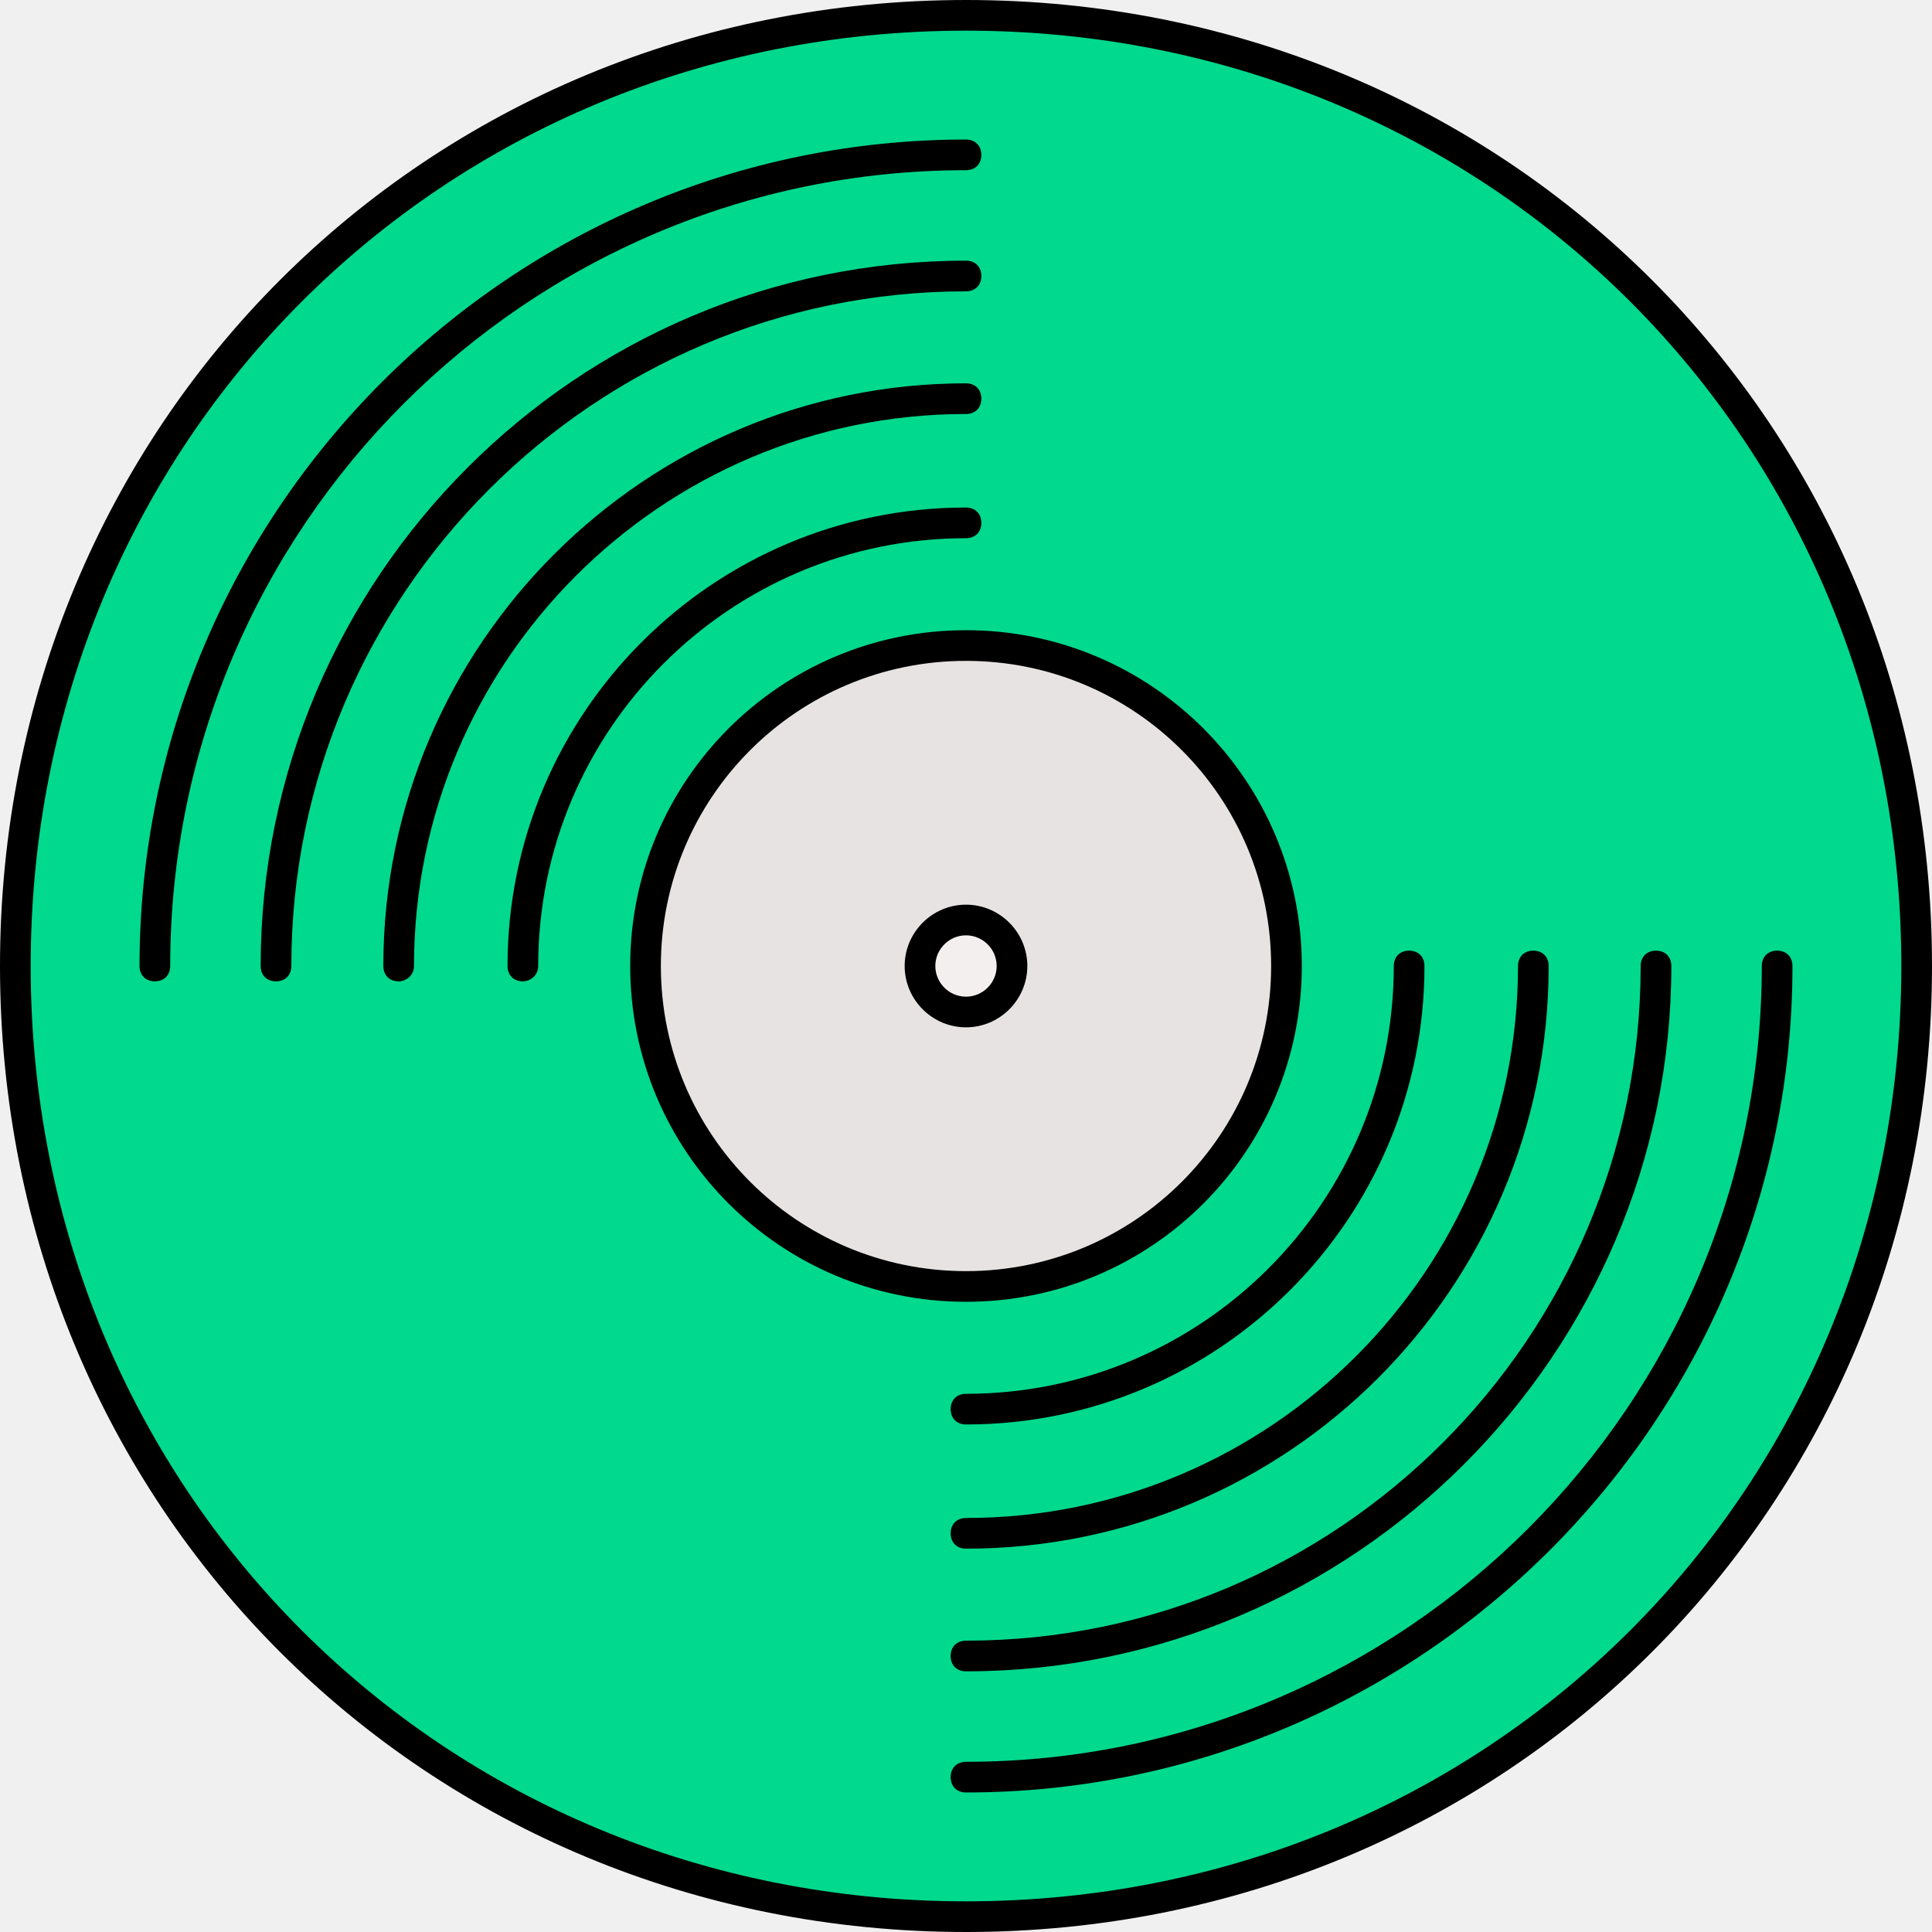
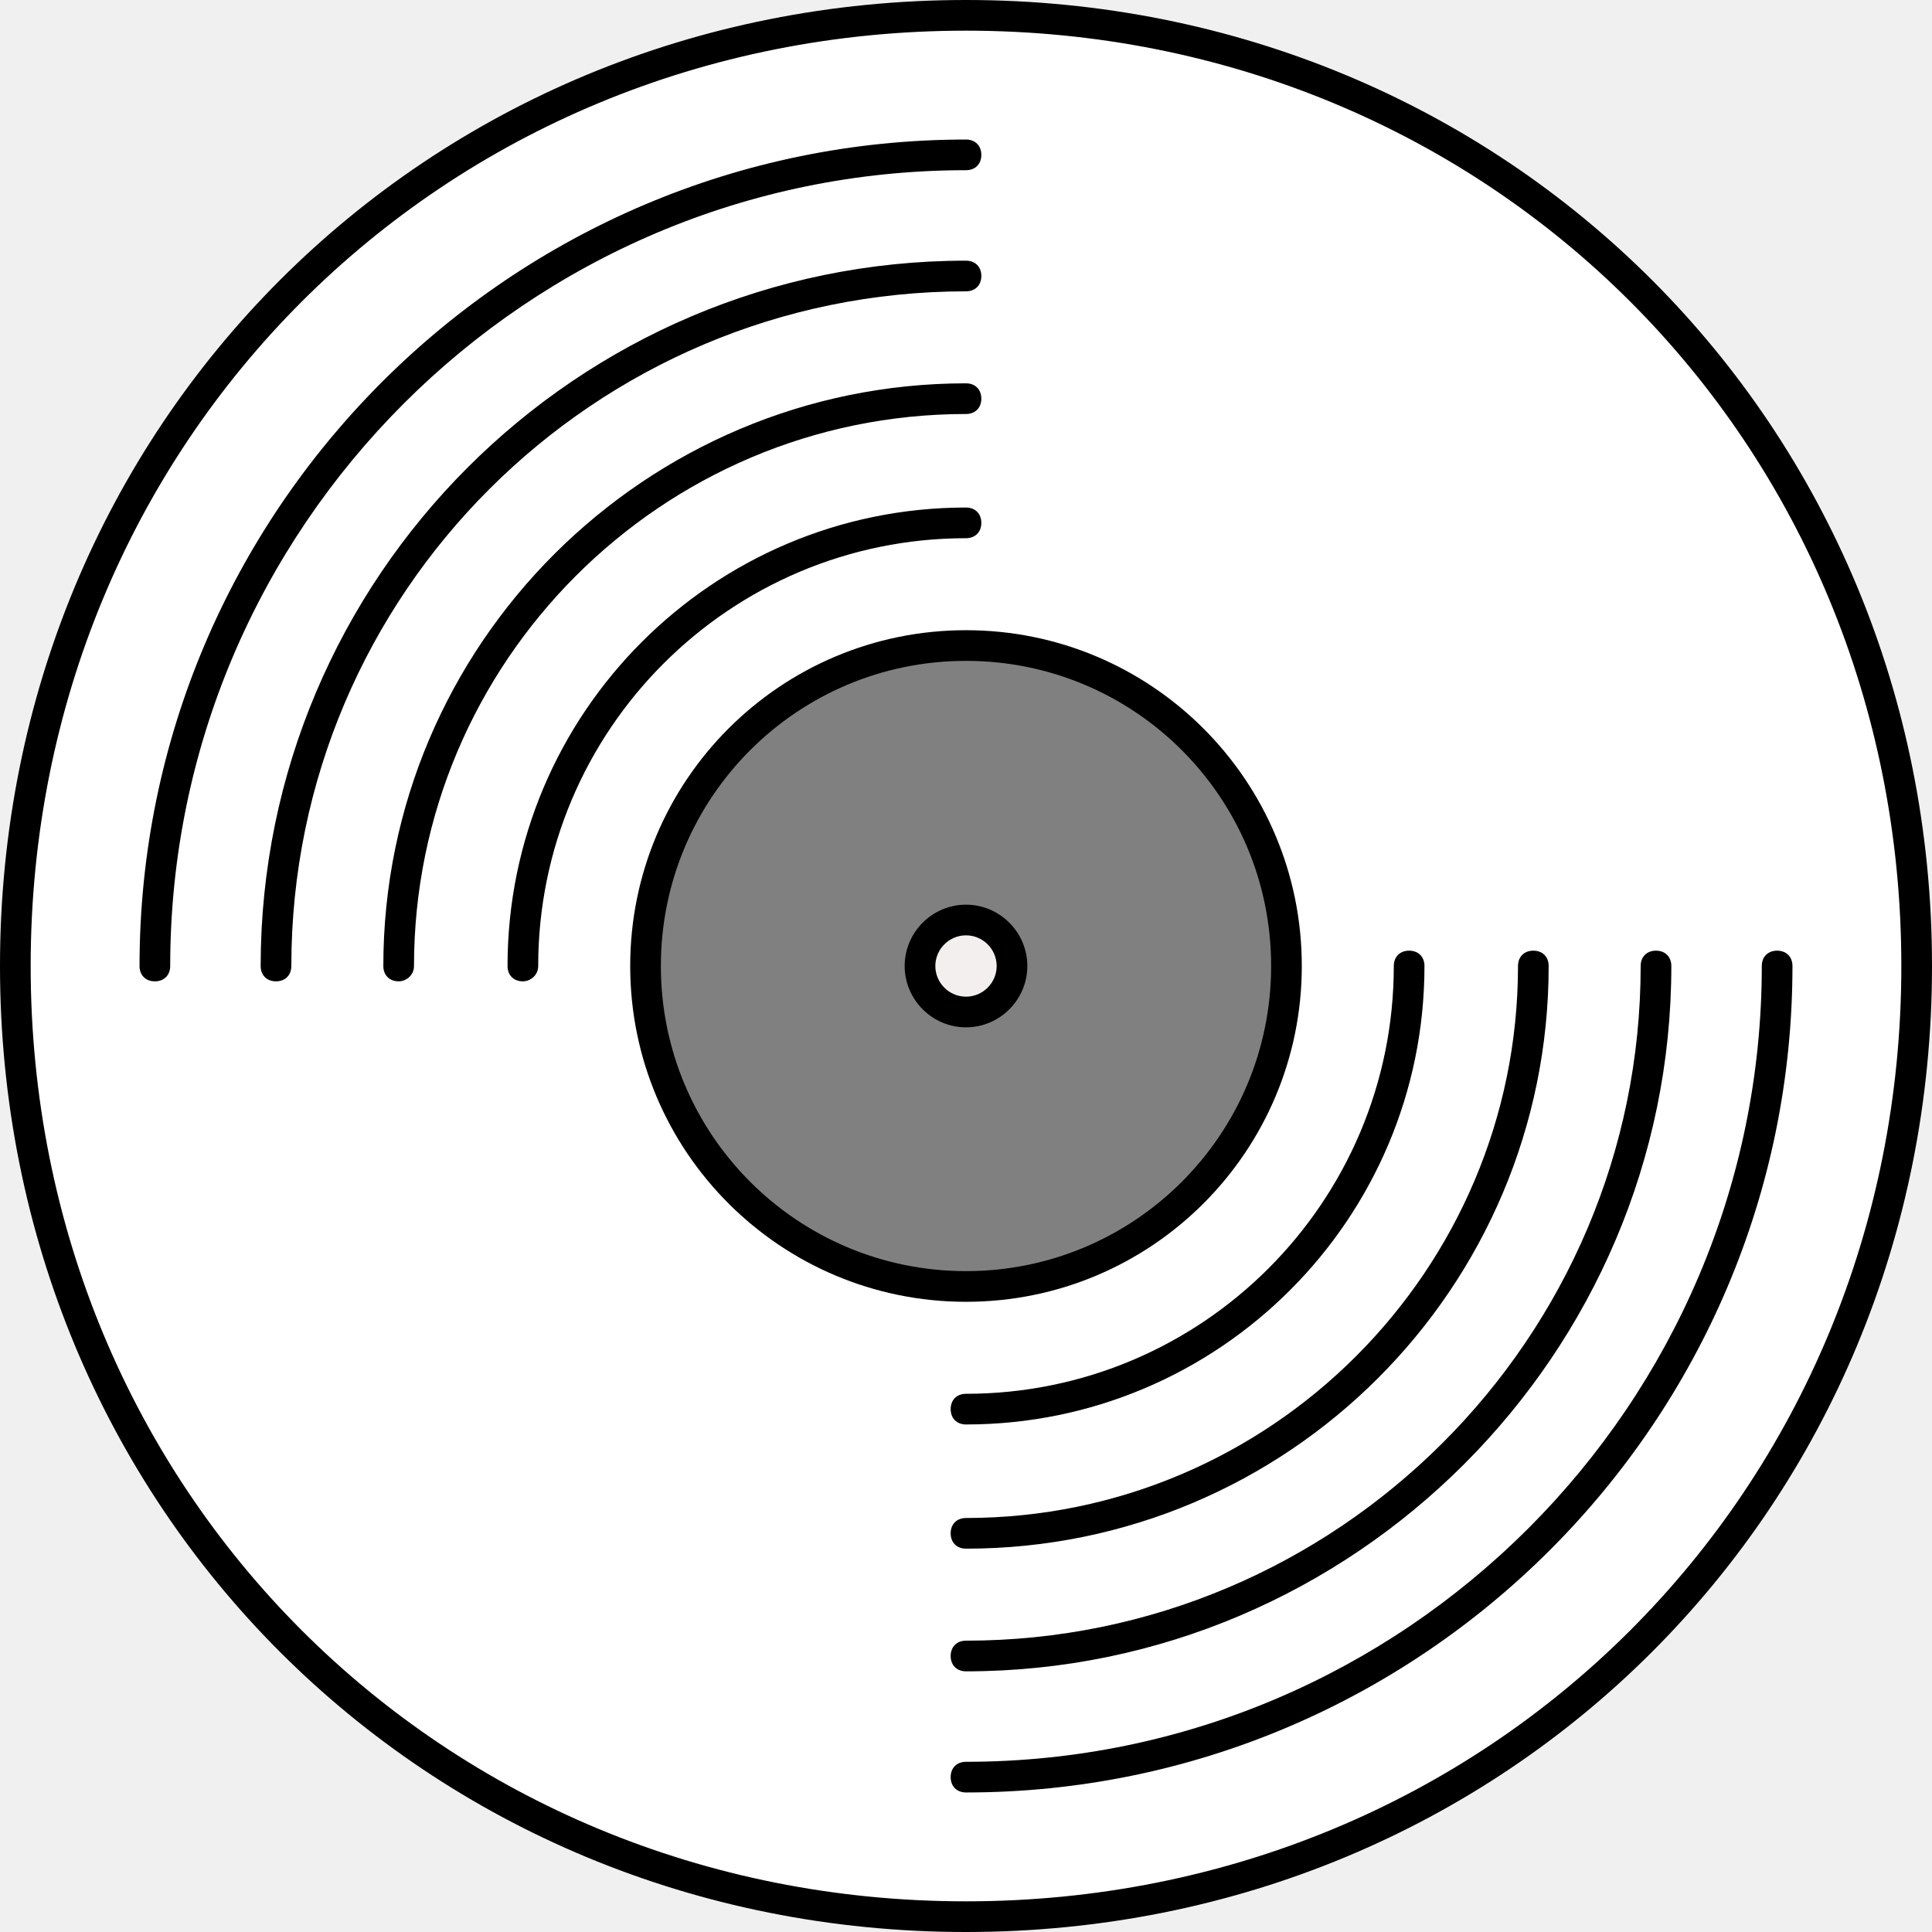
<svg xmlns="http://www.w3.org/2000/svg" height="25px" width="25px" version="1.1" id="Layer_1" viewBox="0 0 504 504" xml:space="preserve">
-   <path style="fill:#00D98E;" d="M252,2C114,2,2,114,2,252s112,250,250,250s250-112,250-250S390,2,252,2z" />
-   <path style="fill:#E8E3E3;" d="M252,170.4c-45.2,0-81.6,36.8-81.6,81.6s36.8,81.6,81.6,81.6s81.6-36.8,81.6-81.6  S297.2,170.4,252,170.4z M252,266c-7.6,0-14-6.4-14-14s6.4-14,14-14s14,6.4,14,14S259.6,266,252,266z" />
+   <path style="fill:#ffffff;" d="M252,2C114,2,2,114,2,252s112,250,250,250s250-112,250-250S390,2,252,2z" />
+   <path style="fill:grey;" d="M252,170.4c-45.2,0-81.6,36.8-81.6,81.6s36.8,81.6,81.6,81.6s81.6-36.8,81.6-81.6  S297.2,170.4,252,170.4z M252,266c-7.6,0-14-6.4-14-14s6.4-14,14-14s14,6.4,14,14S259.6,266,252,266z" />
  <circle style="fill:#F4EFEF;" cx="252" cy="252" r="10" />
  <path d="M252,504C110.8,504,0,393.2,0,252S110.8,0,252,0s252,110.8,252,252S393.2,504,252,504z M252,8C115.2,8,8,115.2,8,252  s107.2,244,244,244s244-107.2,244-244S388.8,8,252,8z" />
  <path d="M252,339.6c-48.4,0-87.6-39.2-87.6-87.6s39.2-87.6,87.6-87.6c48.4,0,87.6,39.2,87.6,87.6S300.4,339.6,252,339.6z M252,172.4  c-44,0-79.6,35.6-79.6,79.6s35.6,79.6,79.6,79.6s79.6-35.6,79.6-79.6S296,172.4,252,172.4z" />
  <path d="M136.4,256c-2.4,0-4-1.6-4-4c0-66,53.6-119.6,119.6-119.6c2.4,0,4,1.6,4,4s-1.6,4-4,4c-61.6,0-111.6,50-111.6,111.6  C140.4,254.4,138.4,256,136.4,256z" />
  <path d="M252,371.6c-2.4,0-4-1.6-4-4s1.6-4,4-4c61.6,0,111.6-50,111.6-111.6c0-2.4,1.6-4,4-4s4,1.6,4,4  C371.6,318,318,371.6,252,371.6z" />
  <path d="M104,256c-2.4,0-4-1.6-4-4c0-84,68.4-152,152-152c2.4,0,4,1.6,4,4s-1.6,4-4,4c-79.6,0-144,64.8-144,144  C108,254.4,106,256,104,256z" />
  <path d="M252,404c-2.4,0-4-1.6-4-4s1.6-4,4-4c79.6,0,144-64.8,144-144c0-2.4,1.6-4,4-4s4,1.6,4,4C404,336,336,404,252,404z" />
  <path d="M72,256c-2.4,0-4-1.6-4-4c0-101.2,82.4-184,184-184c2.4,0,4,1.6,4,4s-1.6,4-4,4c-96.8,0-176,78.8-176,176  C76,254.4,74.4,256,72,256z" />
  <path d="M252,436c-2.4,0-4-1.6-4-4s1.6-4,4-4c96.8,0,176-78.8,176-176c0-2.4,1.6-4,4-4s4,1.6,4,4C436,353.2,353.2,436,252,436z" />
  <path d="M40.4,256c-2.4,0-4-1.6-4-4c0-118.8,96.8-215.6,215.6-215.6c2.4,0,4,1.6,4,4s-1.6,4-4,4C137.6,44.4,44.4,137.6,44.4,252  C44.4,254.4,42.8,256,40.4,256z" />
  <path d="M252,467.6c-2.4,0-4-1.6-4-4s1.6-4,4-4c114.4,0,207.6-93.2,207.6-207.6c0-2.4,1.6-4,4-4s4,1.6,4,4  C467.6,370.8,370.8,467.6,252,467.6z" />
  <path d="M252,268c-8.8,0-16-7.2-16-16s7.2-16,16-16s16,7.2,16,16S260.8,268,252,268z M252,244c-4.4,0-8,3.6-8,8s3.6,8,8,8s8-3.6,8-8  S256.4,244,252,244z" />
</svg>
